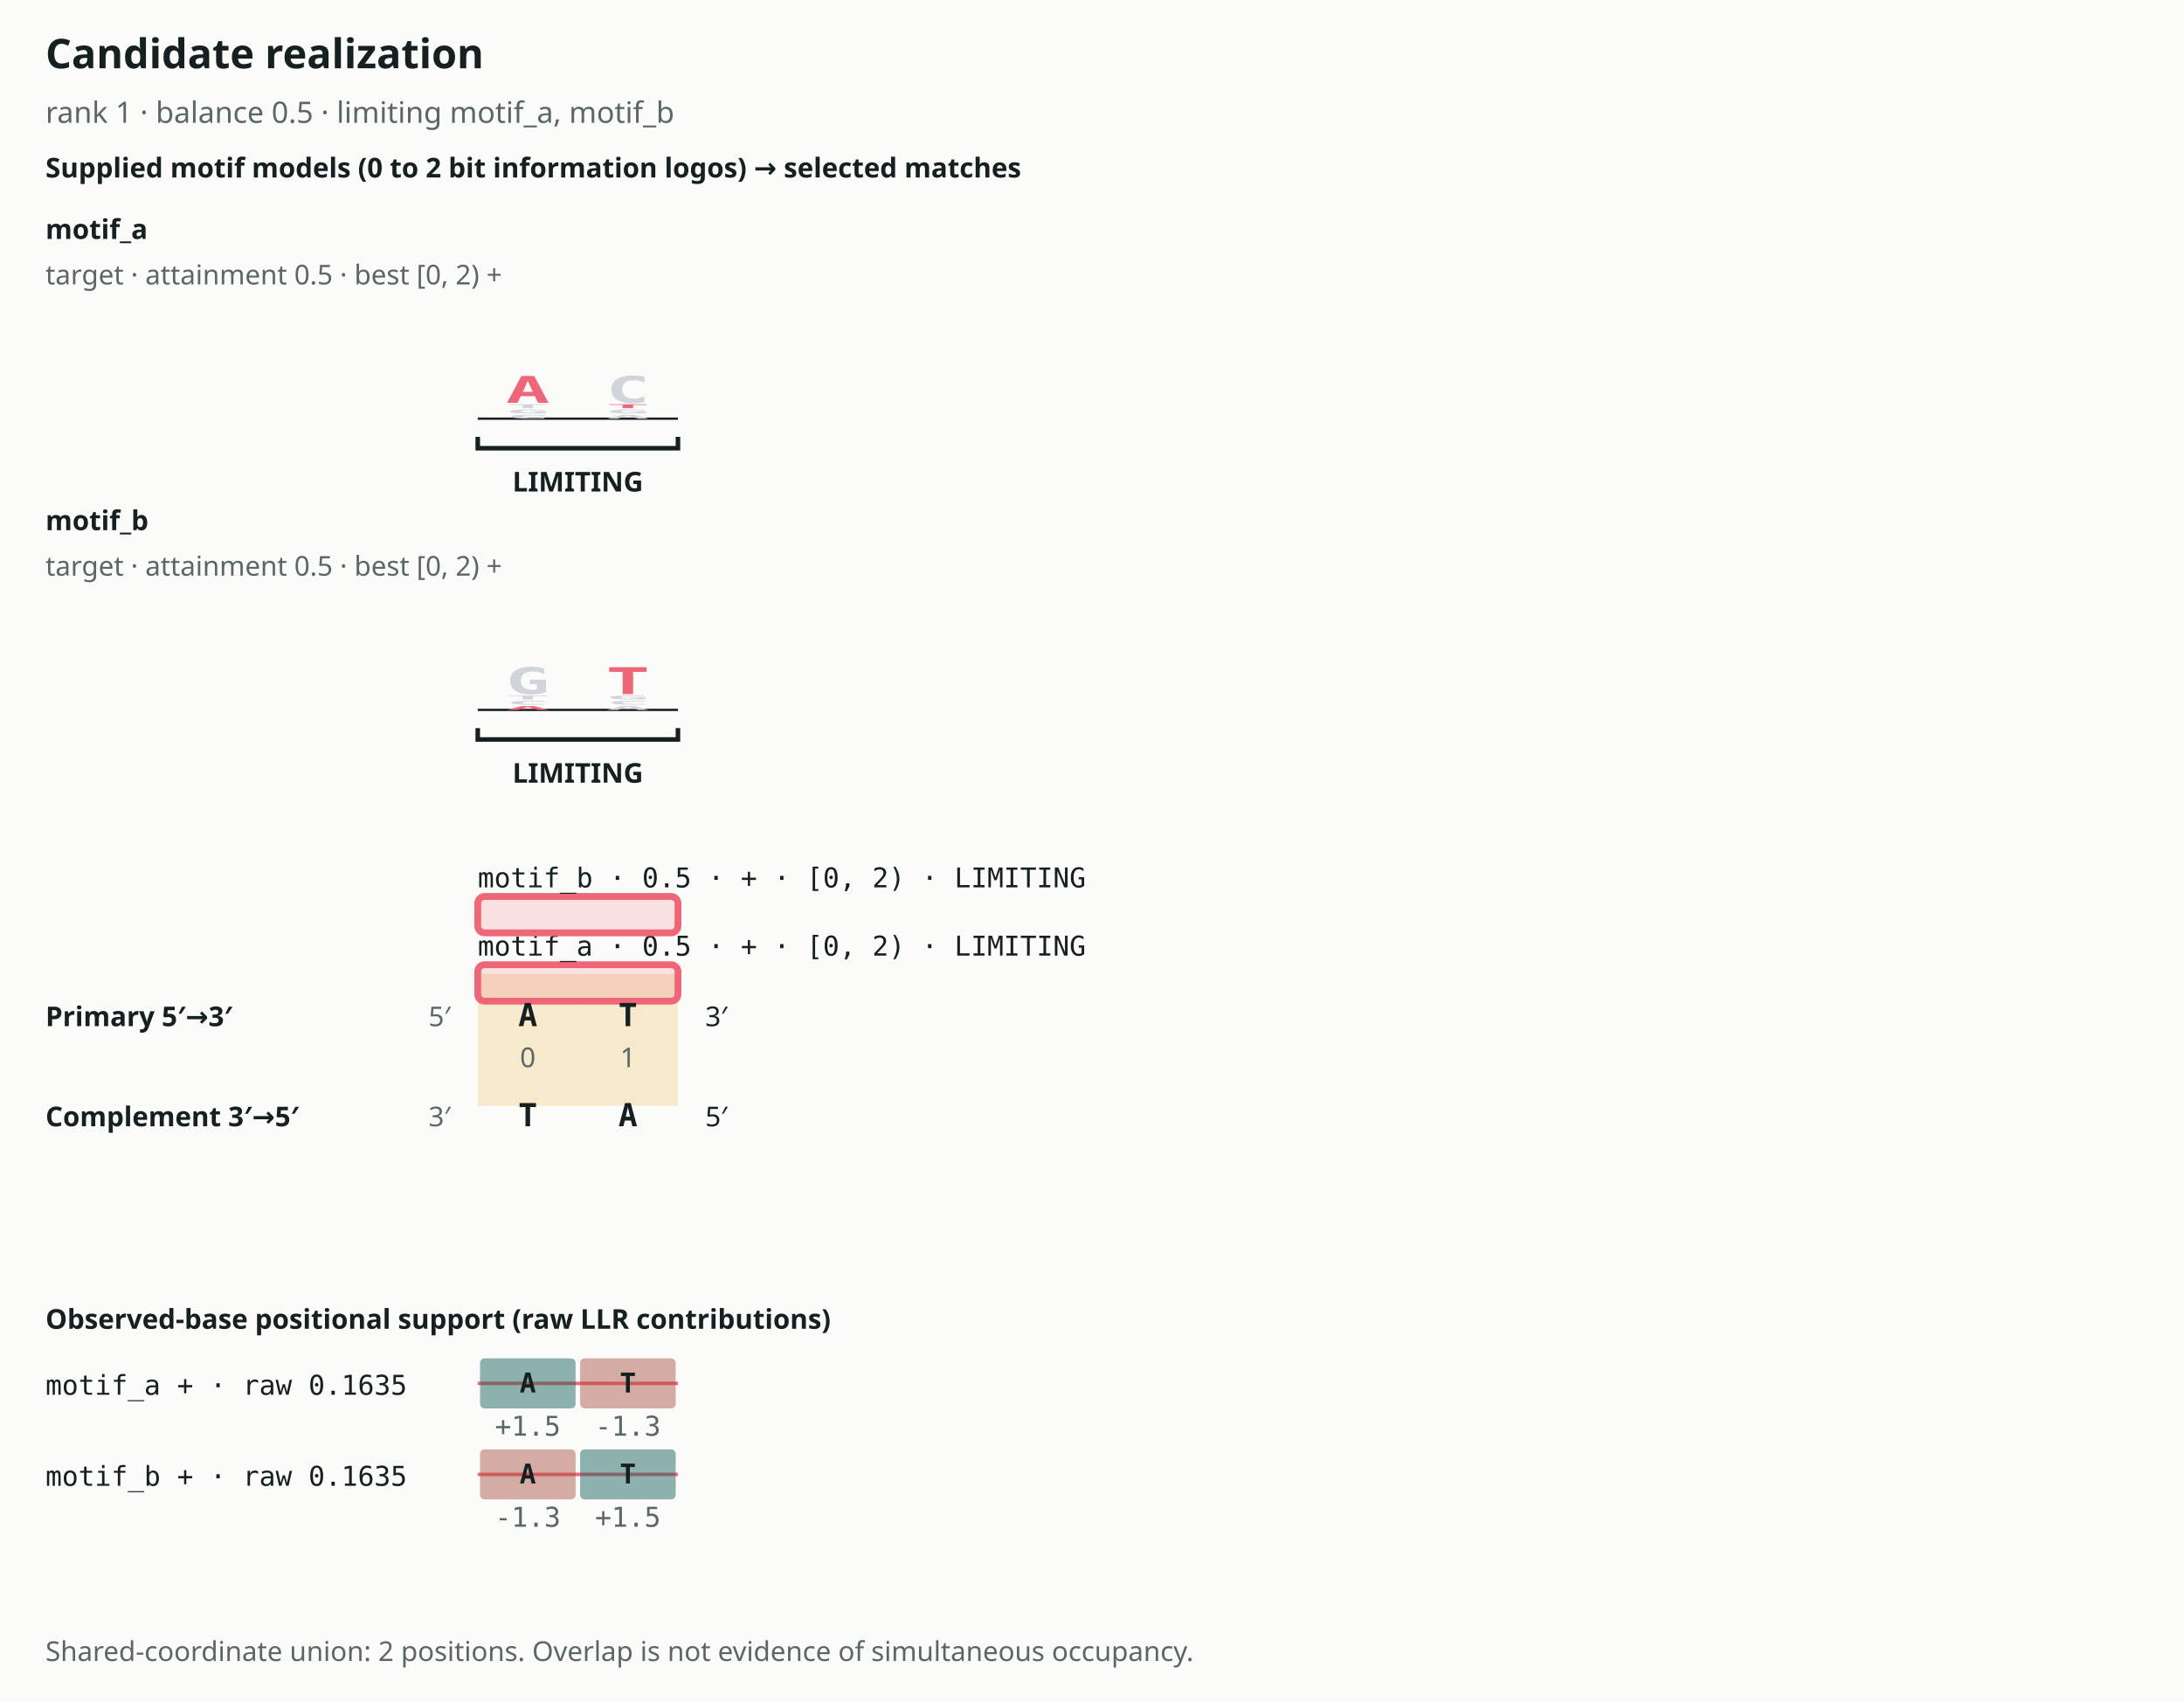
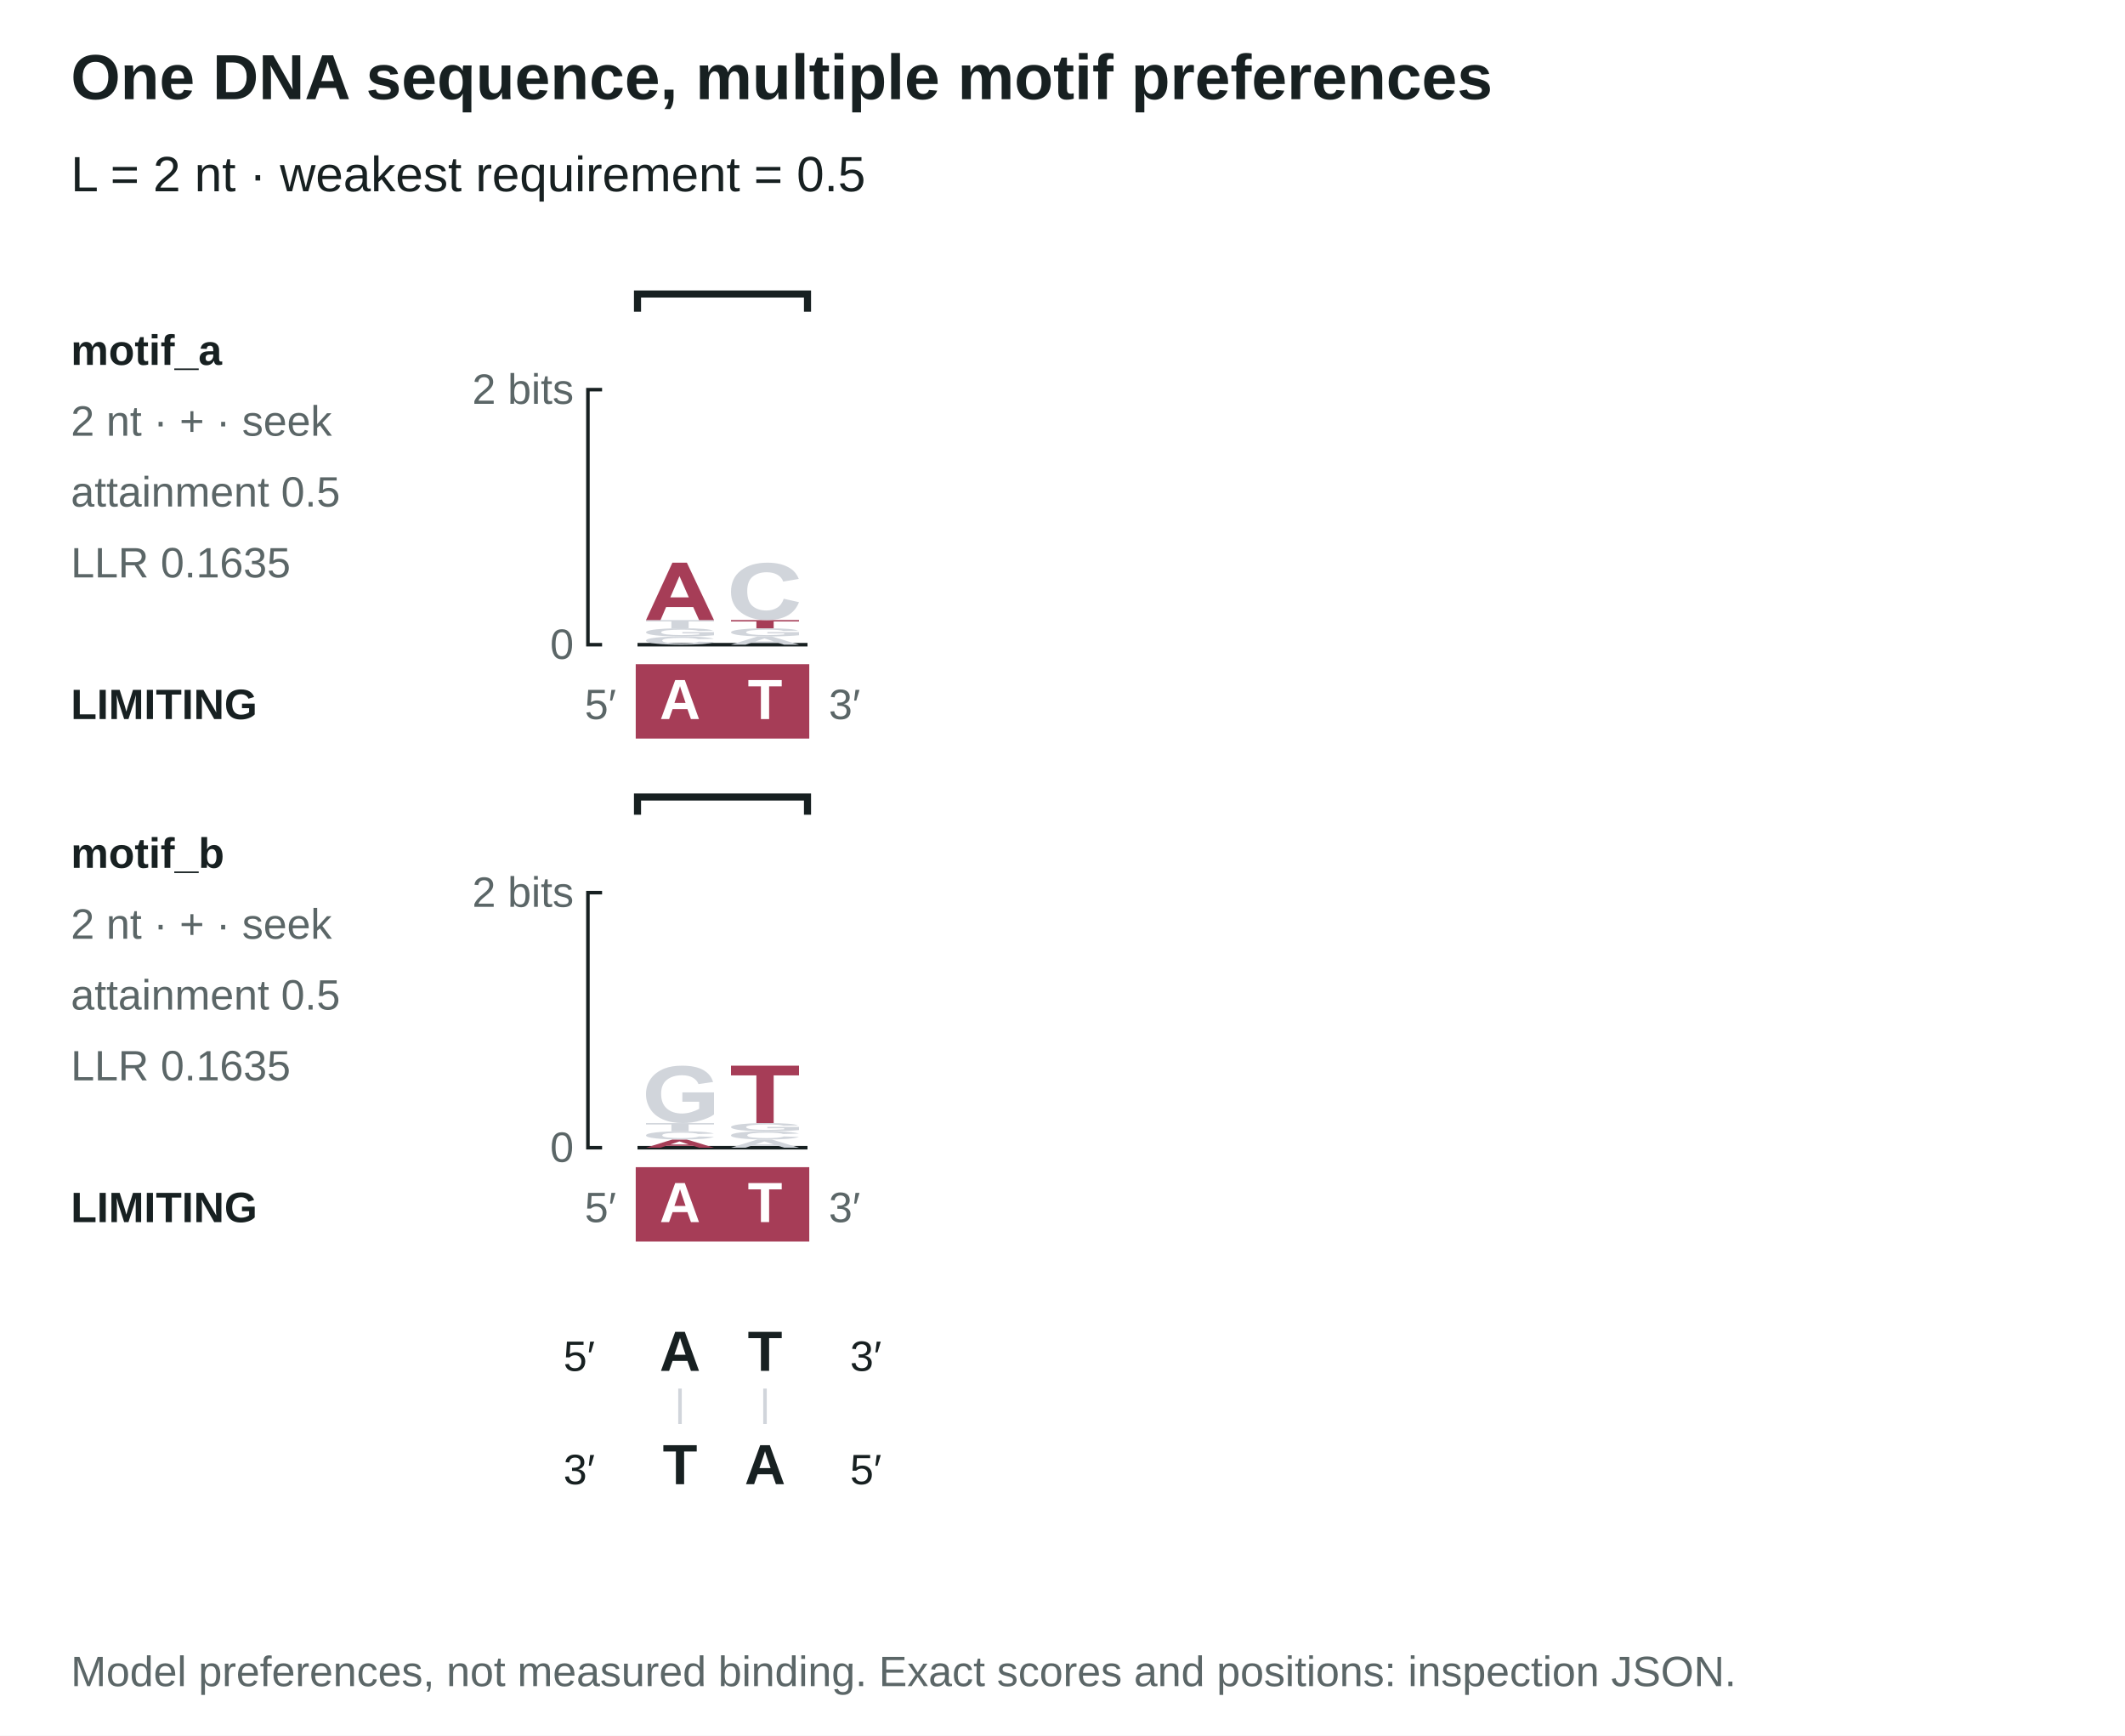
- <svg xmlns="http://www.w3.org/2000/svg" id="candidate-realization-view" width="960" height="748" viewBox="0 0 960 748" role="img" aria-labelledby="candidate-realization-title candidate-realization-desc" preserveAspectRatio="xMinYMin meet">
-   <rect width="960" height="748" fill="#FBFCFA" />
-   <text x="20.000" y="30.000" fill="#172021" font-family="system-ui,sans-serif" font-size="18" font-weight="650">Candidate realization</text>
-   <text x="20.000" y="54.000" fill="#5B6667" font-family="system-ui,sans-serif" font-size="13">rank 1 · balance 0.5 · limiting motif_a, motif_b</text>
-   <g id="motif-models" data-displayed-matches="2" data-total-matches="2">
-     <text x="20.000" y="78.000" fill="#172021" font-family="system-ui,sans-serif" font-size="12" font-weight="650">Supplied motif models (0 to 2 bit information logos) → selected matches</text>
-     <g class="motif-information-logo" data-motif-id="motif_a" data-display-convention="coordinate-aligned-information-logo" data-information-scale="uniform-background-0-to-2-bits" data-duplex-side="primary" data-motif-color="#EE6677" data-role="target" data-limiting="true" data-model-digest="2fc41ad1b159632991480eafb7bcaa52b36b08dac39d6bfda7d63c011ba503f1" data-match-start="0" data-match-end="2" data-match-strand="+">
-       <text x="20.000" y="105.000" fill="#172021" font-family="system-ui,sans-serif" font-size="12" font-weight="650">motif_a</text>
-       <text x="20.000" y="125.000" fill="#5B6667" font-family="system-ui,sans-serif" font-size="12">target · attainment 0.5 · best [0, 2) +</text>
-       <line class="information-logo-baseline" x1="210.000" y1="184" x2="298.000" y2="184" stroke="#172021" stroke-width="1" />
+ <svg xmlns="http://www.w3.org/2000/svg" id="candidate-realization-view" data-visual-contract="motif-balance.candidate-duplex/v2" width="600" height="490" viewBox="0 0 600 490" role="img" aria-labelledby="candidate-title candidate-desc">
+   <rect width="600" height="490" fill="#FFFFFF" />
+   <text x="20.000" y="28.000" fill="#172021" font-family="Arial" font-size="18" font-weight="650">One DNA sequence, multiple motif preferences</text>
+   <text x="20.000" y="54.000" fill="#172021" font-family="Arial" font-size="14">L = 2 nt · weakest requirement = 0.5</text>
+   <g id="motif-models" data-total-matches="2" data-displayed-matches="2">
+     <g class="motif-information-logo" data-motif-id="motif_a" data-display-convention="coordinate-aligned-information-logo" data-information-scale="uniform-background-0-to-2-bits" data-duplex-side="primary" data-motif-color="#A63D57" data-role="seek" data-limiting="true" data-direction="seek" data-spec-satisfaction="0.5" data-model-digest="2fc41ad1b159632991480eafb7bcaa52b36b08dac39d6bfda7d63c011ba503f1" data-match-start="0" data-match-end="2" data-match-strand="+">
+       <text x="20.000" y="103.000" fill="#172021" font-family="Arial" font-size="12" font-weight="650">motif_a</text>
+       <text x="20.000" y="123.000" fill="#5B6667" font-family="Arial" font-size="12">2 nt · + · seek</text>
+       <text x="20.000" y="143.000" fill="#5B6667" font-family="Arial" font-size="12">attainment 0.5</text>
+       <text x="20.000" y="163.000" fill="#5B6667" font-family="Arial" font-size="12">LLR 0.1635</text>
+       <g class="information-axis">
+         <path d="M 170 110 h -4 v 72 h 4" fill="none" stroke="#172021" />
+         <text x="162.000" y="186.000" fill="#5B6667" font-family="Arial" font-size="12" text-anchor="end">0</text>
+         <text x="162.000" y="114.000" fill="#5B6667" font-family="Arial" font-size="12" text-anchor="end">2 bits</text>
+       </g>
+       <line class="information-logo-baseline" x1="180.000" y1="182" x2="228.000" y2="182" stroke="#172021" stroke-width="1" />
      <g class="information-logo-column" data-motif-position="0" data-candidate-position="0" data-information-bits="0.64322035055296034" data-observed-base="A">
-         <text class="information-logo-letter" x="0" y="0" fill="#D1D5DB" font-family="ui-monospace,monospace" font-size="32" font-weight="700" text-anchor="middle" transform="translate(232.000 184.000) scale(1 0.072362)" data-base="C" data-probability="0.10000000000000001" data-height-bits="0.064322035055296031" data-observed="false">C</text>
-         <text class="information-logo-letter" x="0" y="0" fill="#D1D5DB" font-family="ui-monospace,monospace" font-size="32" font-weight="700" text-anchor="middle" transform="translate(232.000 181.684) scale(1 0.072362)" data-base="G" data-probability="0.10000000000000001" data-height-bits="0.064322035055296031" data-observed="false">G</text>
-         <text class="information-logo-letter" x="0" y="0" fill="#D1D5DB" font-family="ui-monospace,monospace" font-size="32" font-weight="700" text-anchor="middle" transform="translate(232.000 179.369) scale(1 0.072362)" data-base="T" data-probability="0.10000000000000001" data-height-bits="0.064322035055296031" data-observed="false">T</text>
-         <text class="information-logo-letter" x="0" y="0" fill="#EE6677" font-family="ui-monospace,monospace" font-size="32" font-weight="700" text-anchor="middle" transform="translate(232.000 177.053) scale(1 0.506536)" data-base="A" data-probability="0.69999999999999996" data-height-bits="0.45025424538707221" data-observed="true">A</text>
+         <path class="information-logo-letter" id="logo-motif_a-0-C" d="M77.525 62.797 100 68.799Q94.832 84.631 82.811 92.315Q70.791 100 52.31 100Q29.444 100 14.722 86.84Q0 73.681 0 50.858Q0 26.715 14.8 13.358Q29.601 0 53.72 0Q74.785 0 87.94 10.488Q95.771 16.689 99.687 28.298L76.742 32.916Q74.706 25.396 68.246 21.042Q61.785 16.689 52.545 16.689Q39.781 16.689 31.832 24.406Q23.884 32.124 23.884 49.406Q23.884 67.744 31.715 75.528Q39.546 83.311 52.075 83.311Q61.316 83.311 67.972 78.364Q74.628 73.417 77.525 62.797Z" fill="#D1D5DB" fill-rule="evenodd" data-font-family="Arial" data-font-weight="700" transform="translate(182.4 179.6844) scale(0.192 0.02315593)" data-base="C" data-probability="0.10000000000000001" data-height-bits="0.064322035055296031" data-observed="false" aria-label="C" />
+         <path class="information-logo-letter" id="logo-motif_a-0-G" d="M53.465 62.797V46.504H100V85.026Q93.217 90.963 80.343 95.482Q67.469 100 54.267 100Q37.491 100 25.018 93.635Q12.546 87.269 6.273 75.429Q0 63.588 0 49.67Q0 34.565 7.002 22.823Q14.004 11.082 27.498 4.815Q37.783 0 53.1 0Q73.012 0 84.209 7.553Q95.405 15.106 98.614 28.43L77.17 32.058Q74.909 24.934 68.673 20.811Q62.436 16.689 53.1 16.689Q38.95 16.689 30.598 24.802Q22.247 32.916 22.247 48.879Q22.247 66.095 30.708 74.703Q39.168 83.311 52.881 83.311Q59.664 83.311 66.484 80.904Q73.304 78.496 78.191 75.066V62.797Z" fill="#D1D5DB" fill-rule="evenodd" data-font-family="Arial" data-font-weight="700" transform="translate(182.4 177.3688) scale(0.192 0.02315593)" data-base="G" data-probability="0.10000000000000001" data-height-bits="0.064322035055296031" data-observed="false" aria-label="G" />
+         <path class="information-logo-letter" id="logo-motif_a-0-T" d="M37.339 100V16.917H0V0H100V16.917H62.747V100Z" fill="#D1D5DB" fill-rule="evenodd" data-font-family="Arial" data-font-weight="700" transform="translate(182.4 175.0532) scale(0.192 0.02315593)" data-base="T" data-probability="0.10000000000000001" data-height-bits="0.064322035055296031" data-observed="false" aria-label="T" />
+         <path class="information-logo-letter" id="logo-motif_a-0-A" d="M100 100H78.11L69.409 77.285H29.572L21.346 100H0L38.817 0H60.095ZM62.95 60.437 49.218 23.329 35.758 60.437Z" fill="#A63D57" fill-rule="evenodd" data-font-family="Arial" data-font-weight="700" transform="translate(182.4 158.8441) scale(0.192 0.1620915)" data-base="A" data-probability="0.69999999999999996" data-height-bits="0.45025424538707221" data-observed="true" aria-label="A" />
      </g>
      <g class="information-logo-column" data-motif-position="1" data-candidate-position="1" data-information-bits="0.64322035055296034" data-observed-base="T">
-         <text class="information-logo-letter" x="0" y="0" fill="#D1D5DB" font-family="ui-monospace,monospace" font-size="32" font-weight="700" text-anchor="middle" transform="translate(276.000 184.000) scale(1 0.072362)" data-base="A" data-probability="0.10000000000000001" data-height-bits="0.064322035055296031" data-observed="false">A</text>
-         <text class="information-logo-letter" x="0" y="0" fill="#D1D5DB" font-family="ui-monospace,monospace" font-size="32" font-weight="700" text-anchor="middle" transform="translate(276.000 181.684) scale(1 0.072362)" data-base="G" data-probability="0.10000000000000001" data-height-bits="0.064322035055296031" data-observed="false">G</text>
-         <text class="information-logo-letter" x="0" y="0" fill="#EE6677" font-family="ui-monospace,monospace" font-size="32" font-weight="700" text-anchor="middle" transform="translate(276.000 179.369) scale(1 0.072362)" data-base="T" data-probability="0.10000000000000001" data-height-bits="0.064322035055296031" data-observed="true">T</text>
-         <text class="information-logo-letter" x="0" y="0" fill="#D1D5DB" font-family="ui-monospace,monospace" font-size="32" font-weight="700" text-anchor="middle" transform="translate(276.000 177.053) scale(1 0.506536)" data-base="C" data-probability="0.69999999999999996" data-height-bits="0.45025424538707221" data-observed="false">C</text>
+         <path class="information-logo-letter" id="logo-motif_a-1-A" d="M100 100H78.11L69.409 77.285H29.572L21.346 100H0L38.817 0H60.095ZM62.95 60.437 49.218 23.329 35.758 60.437Z" fill="#D1D5DB" fill-rule="evenodd" data-font-family="Arial" data-font-weight="700" transform="translate(206.4 179.6844) scale(0.192 0.02315593)" data-base="A" data-probability="0.10000000000000001" data-height-bits="0.064322035055296031" data-observed="false" aria-label="A" />
+         <path class="information-logo-letter" id="logo-motif_a-1-G" d="M53.465 62.797V46.504H100V85.026Q93.217 90.963 80.343 95.482Q67.469 100 54.267 100Q37.491 100 25.018 93.635Q12.546 87.269 6.273 75.429Q0 63.588 0 49.67Q0 34.565 7.002 22.823Q14.004 11.082 27.498 4.815Q37.783 0 53.1 0Q73.012 0 84.209 7.553Q95.405 15.106 98.614 28.43L77.17 32.058Q74.909 24.934 68.673 20.811Q62.436 16.689 53.1 16.689Q38.95 16.689 30.598 24.802Q22.247 32.916 22.247 48.879Q22.247 66.095 30.708 74.703Q39.168 83.311 52.881 83.311Q59.664 83.311 66.484 80.904Q73.304 78.496 78.191 75.066V62.797Z" fill="#D1D5DB" fill-rule="evenodd" data-font-family="Arial" data-font-weight="700" transform="translate(206.4 177.3688) scale(0.192 0.02315593)" data-base="G" data-probability="0.10000000000000001" data-height-bits="0.064322035055296031" data-observed="false" aria-label="G" />
+         <path class="information-logo-letter" id="logo-motif_a-1-T" d="M37.339 100V16.917H0V0H100V16.917H62.747V100Z" fill="#A63D57" fill-rule="evenodd" data-font-family="Arial" data-font-weight="700" transform="translate(206.4 175.0532) scale(0.192 0.02315593)" data-base="T" data-probability="0.10000000000000001" data-height-bits="0.064322035055296031" data-observed="true" aria-label="T" />
+         <path class="information-logo-letter" id="logo-motif_a-1-C" d="M77.525 62.797 100 68.799Q94.832 84.631 82.811 92.315Q70.791 100 52.31 100Q29.444 100 14.722 86.84Q0 73.681 0 50.858Q0 26.715 14.8 13.358Q29.601 0 53.72 0Q74.785 0 87.94 10.488Q95.771 16.689 99.687 28.298L76.742 32.916Q74.706 25.396 68.246 21.042Q61.785 16.689 52.545 16.689Q39.781 16.689 31.832 24.406Q23.884 32.124 23.884 49.406Q23.884 67.744 31.715 75.528Q39.546 83.311 52.075 83.311Q61.316 83.311 67.972 78.364Q74.628 73.417 77.525 62.797Z" fill="#D1D5DB" fill-rule="evenodd" data-font-family="Arial" data-font-weight="700" transform="translate(206.4 158.8441) scale(0.192 0.1620915)" data-base="C" data-probability="0.69999999999999996" data-height-bits="0.45025424538707221" data-observed="false" aria-label="C" />
      </g>
-       <path class="limiting-marker" d="M 210.000 192.000 v 5 h 88.000 v -5" fill="none" stroke="#172021" stroke-width="2" />
-       <text x="254.000" y="216.000" fill="#172021" font-family="system-ui,sans-serif" font-size="12" text-anchor="middle" font-weight="700">LIMITING</text>
+       <path class="limiting-marker" d="M 180.000 88.000 v -5 h 48.000 v 5" fill="none" stroke="#172021" stroke-width="2" />
+       <text x="20.000" y="203.000" fill="#172021" font-family="Arial" font-size="12" font-weight="700">LIMITING</text>
    </g>
-     <g class="motif-information-logo" data-motif-id="motif_b" data-display-convention="coordinate-aligned-information-logo" data-information-scale="uniform-background-0-to-2-bits" data-duplex-side="primary" data-motif-color="#EE6677" data-role="target" data-limiting="true" data-model-digest="b2b844ddcf2f87dd0aa980f56214e41b6c06f7f72086b5858319b219a2504382" data-match-start="0" data-match-end="2" data-match-strand="+">
-       <text x="20.000" y="233.000" fill="#172021" font-family="system-ui,sans-serif" font-size="12" font-weight="650">motif_b</text>
-       <text x="20.000" y="253.000" fill="#5B6667" font-family="system-ui,sans-serif" font-size="12">target · attainment 0.5 · best [0, 2) +</text>
-       <line class="information-logo-baseline" x1="210.000" y1="312" x2="298.000" y2="312" stroke="#172021" stroke-width="1" />
+     <g class="motif-match" data-motif-id="motif_a" data-motif-color="#A63D57" data-start="0" data-end="2" data-strand="+">
+       <rect x="180" y="188" width="48" height="20" fill="#A63D57" stroke="#A63D57" />
+       <text x="192.000" y="203.000" fill="#FFFFFF" font-family="Arial" font-size="16" text-anchor="middle" font-weight="650" class="match-window-base" data-candidate-position="0">A</text>
+       <text x="216.000" y="203.000" fill="#FFFFFF" font-family="Arial" font-size="16" text-anchor="middle" font-weight="650" class="match-window-base" data-candidate-position="1">T</text>
+       <text x="174.000" y="203.000" fill="#5B6667" font-family="Arial" font-size="12" text-anchor="end">5′</text>
+       <text x="234.000" y="203.000" fill="#5B6667" font-family="Arial" font-size="12">3′</text>
+     </g>
+     <g class="motif-information-logo" data-motif-id="motif_b" data-display-convention="coordinate-aligned-information-logo" data-information-scale="uniform-background-0-to-2-bits" data-duplex-side="primary" data-motif-color="#A63D57" data-role="seek" data-limiting="true" data-direction="seek" data-spec-satisfaction="0.5" data-model-digest="b2b844ddcf2f87dd0aa980f56214e41b6c06f7f72086b5858319b219a2504382" data-match-start="0" data-match-end="2" data-match-strand="+">
+       <text x="20.000" y="245.000" fill="#172021" font-family="Arial" font-size="12" font-weight="650">motif_b</text>
+       <text x="20.000" y="265.000" fill="#5B6667" font-family="Arial" font-size="12">2 nt · + · seek</text>
+       <text x="20.000" y="285.000" fill="#5B6667" font-family="Arial" font-size="12">attainment 0.5</text>
+       <text x="20.000" y="305.000" fill="#5B6667" font-family="Arial" font-size="12">LLR 0.1635</text>
+       <g class="information-axis">
+         <path d="M 170 252 h -4 v 72 h 4" fill="none" stroke="#172021" />
+         <text x="162.000" y="328.000" fill="#5B6667" font-family="Arial" font-size="12" text-anchor="end">0</text>
+         <text x="162.000" y="256.000" fill="#5B6667" font-family="Arial" font-size="12" text-anchor="end">2 bits</text>
+       </g>
+       <line class="information-logo-baseline" x1="180.000" y1="324" x2="228.000" y2="324" stroke="#172021" stroke-width="1" />
      <g class="information-logo-column" data-motif-position="0" data-candidate-position="0" data-information-bits="0.64322035055296034" data-observed-base="A">
-         <text class="information-logo-letter" x="0" y="0" fill="#EE6677" font-family="ui-monospace,monospace" font-size="32" font-weight="700" text-anchor="middle" transform="translate(232.000 312.000) scale(1 0.072362)" data-base="A" data-probability="0.10000000000000001" data-height-bits="0.064322035055296031" data-observed="true">A</text>
-         <text class="information-logo-letter" x="0" y="0" fill="#D1D5DB" font-family="ui-monospace,monospace" font-size="32" font-weight="700" text-anchor="middle" transform="translate(232.000 309.684) scale(1 0.072362)" data-base="C" data-probability="0.10000000000000001" data-height-bits="0.064322035055296031" data-observed="false">C</text>
-         <text class="information-logo-letter" x="0" y="0" fill="#D1D5DB" font-family="ui-monospace,monospace" font-size="32" font-weight="700" text-anchor="middle" transform="translate(232.000 307.369) scale(1 0.072362)" data-base="T" data-probability="0.10000000000000001" data-height-bits="0.064322035055296031" data-observed="false">T</text>
-         <text class="information-logo-letter" x="0" y="0" fill="#D1D5DB" font-family="ui-monospace,monospace" font-size="32" font-weight="700" text-anchor="middle" transform="translate(232.000 305.053) scale(1 0.506536)" data-base="G" data-probability="0.69999999999999996" data-height-bits="0.45025424538707221" data-observed="false">G</text>
+         <path class="information-logo-letter" id="logo-motif_b-0-A" d="M100 100H78.11L69.409 77.285H29.572L21.346 100H0L38.817 0H60.095ZM62.95 60.437 49.218 23.329 35.758 60.437Z" fill="#A63D57" fill-rule="evenodd" data-font-family="Arial" data-font-weight="700" transform="translate(182.4 321.6844) scale(0.192 0.02315593)" data-base="A" data-probability="0.10000000000000001" data-height-bits="0.064322035055296031" data-observed="true" aria-label="A" />
+         <path class="information-logo-letter" id="logo-motif_b-0-C" d="M77.525 62.797 100 68.799Q94.832 84.631 82.811 92.315Q70.791 100 52.31 100Q29.444 100 14.722 86.84Q0 73.681 0 50.858Q0 26.715 14.8 13.358Q29.601 0 53.72 0Q74.785 0 87.94 10.488Q95.771 16.689 99.687 28.298L76.742 32.916Q74.706 25.396 68.246 21.042Q61.785 16.689 52.545 16.689Q39.781 16.689 31.832 24.406Q23.884 32.124 23.884 49.406Q23.884 67.744 31.715 75.528Q39.546 83.311 52.075 83.311Q61.316 83.311 67.972 78.364Q74.628 73.417 77.525 62.797Z" fill="#D1D5DB" fill-rule="evenodd" data-font-family="Arial" data-font-weight="700" transform="translate(182.4 319.3688) scale(0.192 0.02315593)" data-base="C" data-probability="0.10000000000000001" data-height-bits="0.064322035055296031" data-observed="false" aria-label="C" />
+         <path class="information-logo-letter" id="logo-motif_b-0-T" d="M37.339 100V16.917H0V0H100V16.917H62.747V100Z" fill="#D1D5DB" fill-rule="evenodd" data-font-family="Arial" data-font-weight="700" transform="translate(182.4 317.0532) scale(0.192 0.02315593)" data-base="T" data-probability="0.10000000000000001" data-height-bits="0.064322035055296031" data-observed="false" aria-label="T" />
+         <path class="information-logo-letter" id="logo-motif_b-0-G" d="M53.465 62.797V46.504H100V85.026Q93.217 90.963 80.343 95.482Q67.469 100 54.267 100Q37.491 100 25.018 93.635Q12.546 87.269 6.273 75.429Q0 63.588 0 49.67Q0 34.565 7.002 22.823Q14.004 11.082 27.498 4.815Q37.783 0 53.1 0Q73.012 0 84.209 7.553Q95.405 15.106 98.614 28.43L77.17 32.058Q74.909 24.934 68.673 20.811Q62.436 16.689 53.1 16.689Q38.95 16.689 30.598 24.802Q22.247 32.916 22.247 48.879Q22.247 66.095 30.708 74.703Q39.168 83.311 52.881 83.311Q59.664 83.311 66.484 80.904Q73.304 78.496 78.191 75.066V62.797Z" fill="#D1D5DB" fill-rule="evenodd" data-font-family="Arial" data-font-weight="700" transform="translate(182.4 300.8441) scale(0.192 0.1620915)" data-base="G" data-probability="0.69999999999999996" data-height-bits="0.45025424538707221" data-observed="false" aria-label="G" />
      </g>
      <g class="information-logo-column" data-motif-position="1" data-candidate-position="1" data-information-bits="0.64322035055296034" data-observed-base="T">
-         <text class="information-logo-letter" x="0" y="0" fill="#D1D5DB" font-family="ui-monospace,monospace" font-size="32" font-weight="700" text-anchor="middle" transform="translate(276.000 312.000) scale(1 0.072362)" data-base="A" data-probability="0.10000000000000001" data-height-bits="0.064322035055296031" data-observed="false">A</text>
-         <text class="information-logo-letter" x="0" y="0" fill="#D1D5DB" font-family="ui-monospace,monospace" font-size="32" font-weight="700" text-anchor="middle" transform="translate(276.000 309.684) scale(1 0.072362)" data-base="C" data-probability="0.10000000000000001" data-height-bits="0.064322035055296031" data-observed="false">C</text>
-         <text class="information-logo-letter" x="0" y="0" fill="#D1D5DB" font-family="ui-monospace,monospace" font-size="32" font-weight="700" text-anchor="middle" transform="translate(276.000 307.369) scale(1 0.072362)" data-base="G" data-probability="0.10000000000000001" data-height-bits="0.064322035055296031" data-observed="false">G</text>
-         <text class="information-logo-letter" x="0" y="0" fill="#EE6677" font-family="ui-monospace,monospace" font-size="32" font-weight="700" text-anchor="middle" transform="translate(276.000 305.053) scale(1 0.506536)" data-base="T" data-probability="0.69999999999999996" data-height-bits="0.45025424538707221" data-observed="true">T</text>
+         <path class="information-logo-letter" id="logo-motif_b-1-A" d="M100 100H78.11L69.409 77.285H29.572L21.346 100H0L38.817 0H60.095ZM62.95 60.437 49.218 23.329 35.758 60.437Z" fill="#D1D5DB" fill-rule="evenodd" data-font-family="Arial" data-font-weight="700" transform="translate(206.4 321.6844) scale(0.192 0.02315593)" data-base="A" data-probability="0.10000000000000001" data-height-bits="0.064322035055296031" data-observed="false" aria-label="A" />
+         <path class="information-logo-letter" id="logo-motif_b-1-C" d="M77.525 62.797 100 68.799Q94.832 84.631 82.811 92.315Q70.791 100 52.31 100Q29.444 100 14.722 86.84Q0 73.681 0 50.858Q0 26.715 14.8 13.358Q29.601 0 53.72 0Q74.785 0 87.94 10.488Q95.771 16.689 99.687 28.298L76.742 32.916Q74.706 25.396 68.246 21.042Q61.785 16.689 52.545 16.689Q39.781 16.689 31.832 24.406Q23.884 32.124 23.884 49.406Q23.884 67.744 31.715 75.528Q39.546 83.311 52.075 83.311Q61.316 83.311 67.972 78.364Q74.628 73.417 77.525 62.797Z" fill="#D1D5DB" fill-rule="evenodd" data-font-family="Arial" data-font-weight="700" transform="translate(206.4 319.3688) scale(0.192 0.02315593)" data-base="C" data-probability="0.10000000000000001" data-height-bits="0.064322035055296031" data-observed="false" aria-label="C" />
+         <path class="information-logo-letter" id="logo-motif_b-1-G" d="M53.465 62.797V46.504H100V85.026Q93.217 90.963 80.343 95.482Q67.469 100 54.267 100Q37.491 100 25.018 93.635Q12.546 87.269 6.273 75.429Q0 63.588 0 49.67Q0 34.565 7.002 22.823Q14.004 11.082 27.498 4.815Q37.783 0 53.1 0Q73.012 0 84.209 7.553Q95.405 15.106 98.614 28.43L77.17 32.058Q74.909 24.934 68.673 20.811Q62.436 16.689 53.1 16.689Q38.95 16.689 30.598 24.802Q22.247 32.916 22.247 48.879Q22.247 66.095 30.708 74.703Q39.168 83.311 52.881 83.311Q59.664 83.311 66.484 80.904Q73.304 78.496 78.191 75.066V62.797Z" fill="#D1D5DB" fill-rule="evenodd" data-font-family="Arial" data-font-weight="700" transform="translate(206.4 317.0532) scale(0.192 0.02315593)" data-base="G" data-probability="0.10000000000000001" data-height-bits="0.064322035055296031" data-observed="false" aria-label="G" />
+         <path class="information-logo-letter" id="logo-motif_b-1-T" d="M37.339 100V16.917H0V0H100V16.917H62.747V100Z" fill="#A63D57" fill-rule="evenodd" data-font-family="Arial" data-font-weight="700" transform="translate(206.4 300.8441) scale(0.192 0.1620915)" data-base="T" data-probability="0.69999999999999996" data-height-bits="0.45025424538707221" data-observed="true" aria-label="T" />
      </g>
-       <path class="limiting-marker" d="M 210.000 320.000 v 5 h 88.000 v -5" fill="none" stroke="#172021" stroke-width="2" />
-       <text x="254.000" y="344.000" fill="#172021" font-family="system-ui,sans-serif" font-size="12" text-anchor="middle" font-weight="700">LIMITING</text>
+       <path class="limiting-marker" d="M 180.000 230.000 v -5 h 48.000 v 5" fill="none" stroke="#172021" stroke-width="2" />
+       <text x="20.000" y="345.000" fill="#172021" font-family="Arial" font-size="12" font-weight="700">LIMITING</text>
+     </g>
+     <g class="motif-match" data-motif-id="motif_b" data-motif-color="#A63D57" data-start="0" data-end="2" data-strand="+">
+       <rect x="180" y="330" width="48" height="20" fill="#A63D57" stroke="#A63D57" />
+       <text x="192.000" y="345.000" fill="#FFFFFF" font-family="Arial" font-size="16" text-anchor="middle" font-weight="650" class="match-window-base" data-candidate-position="0">A</text>
+       <text x="216.000" y="345.000" fill="#FFFFFF" font-family="Arial" font-size="16" text-anchor="middle" font-weight="650" class="match-window-base" data-candidate-position="1">T</text>
+       <text x="174.000" y="345.000" fill="#5B6667" font-family="Arial" font-size="12" text-anchor="end">5′</text>
+       <text x="234.000" y="345.000" fill="#5B6667" font-family="Arial" font-size="12">3′</text>
    </g>
  </g>
-   <g id="shared-coordinates">
-     <rect x="210" y="428" width="44" height="58" fill="#F3D9A6" fill-opacity=".55" data-candidate-position="0" />
-     <rect x="254" y="428" width="44" height="58" fill="#F3D9A6" fill-opacity=".55" data-candidate-position="1" />
+   <g id="duplex">
+     <g id="primary-sequence">
+       <text x="168.000" y="387.000" fill="#172021" font-family="Arial" font-size="12" text-anchor="end">5′</text>
+       <text x="192.000" y="387.000" fill="#172021" font-family="Arial" font-size="16" text-anchor="middle" font-weight="650" data-candidate-position="0">A</text>
+       <text x="216.000" y="387.000" fill="#172021" font-family="Arial" font-size="16" text-anchor="middle" font-weight="650" data-candidate-position="1">T</text>
+       <text x="240.000" y="387.000" fill="#172021" font-family="Arial" font-size="12">3′</text>
+     </g>
+     <g id="complementary-sequence">
+       <text x="168.000" y="419.000" fill="#172021" font-family="Arial" font-size="12" text-anchor="end">3′</text>
+       <text x="192.000" y="419.000" fill="#172021" font-family="Arial" font-size="16" text-anchor="middle" font-weight="650" data-candidate-position="0">T</text>
+       <text x="216.000" y="419.000" fill="#172021" font-family="Arial" font-size="16" text-anchor="middle" font-weight="650" data-candidate-position="1">A</text>
+       <text x="240.000" y="419.000" fill="#172021" font-family="Arial" font-size="12">5′</text>
+     </g>
+     <line x1="192.0" x2="192.0" y1="392" y2="402" stroke="#D1D5DB" />
+     <line x1="216.0" x2="216.0" y1="392" y2="402" stroke="#D1D5DB" />
  </g>
-   <g id="forward-matches">
-     <g class="motif-match" data-motif-id="motif_a" data-motif-color="#EE6677" data-limiting="true" data-start="0" data-end="2" data-strand="+">
-       <rect x="210" y="424" width="88" height="16" rx="3" fill="#EE6677" fill-opacity=".18" stroke="#EE6677" stroke-width="3" />
-       <text x="210.000" y="420.000" fill="#172021" font-family="ui-monospace,monospace" font-size="12">motif_a · 0.5 · + · [0, 2) · LIMITING</text>
-     </g>
-     <g class="motif-match" data-motif-id="motif_b" data-motif-color="#EE6677" data-limiting="true" data-start="0" data-end="2" data-strand="+">
-       <rect x="210" y="394" width="88" height="16" rx="3" fill="#EE6677" fill-opacity=".18" stroke="#EE6677" stroke-width="3" />
-       <text x="210.000" y="390.000" fill="#172021" font-family="ui-monospace,monospace" font-size="12">motif_b · 0.5 · + · [0, 2) · LIMITING</text>
-     </g>
-   </g>
-   <g id="primary-sequence">
-     <text x="20.000" y="451.000" fill="#172021" font-family="system-ui,sans-serif" font-size="12" font-weight="650">Primary 5′→3′</text>
-     <text x="198.000" y="451.000" fill="#5B6667" font-family="system-ui,sans-serif" font-size="12" text-anchor="end">5′</text>
-     <text x="232.000" y="451.000" fill="#172021" font-family="ui-monospace,monospace" font-size="14" text-anchor="middle" font-weight="650" data-candidate-position="0">A</text>
-     <text x="232.000" y="469.000" fill="#5B6667" font-family="system-ui,sans-serif" font-size="12" text-anchor="middle">0</text>
-     <text x="276.000" y="451.000" fill="#172021" font-family="ui-monospace,monospace" font-size="14" text-anchor="middle" font-weight="650" data-candidate-position="1">T</text>
-     <text x="276.000" y="469.000" fill="#5B6667" font-family="system-ui,sans-serif" font-size="12" text-anchor="middle">1</text>
-     <text x="310.000" y="451.000" fill="#172021" font-family="system-ui,sans-serif" font-size="12">3′</text>
-   </g>
-   <g id="complementary-sequence">
-     <text x="20.000" y="495.000" fill="#172021" font-family="system-ui,sans-serif" font-size="12" font-weight="650">Complement 3′→5′</text>
-     <text x="198.000" y="495.000" fill="#5B6667" font-family="system-ui,sans-serif" font-size="12" text-anchor="end">3′</text>
-     <text x="232.000" y="495.000" fill="#172021" font-family="ui-monospace,monospace" font-size="14" text-anchor="middle" font-weight="650" data-candidate-position="0">T</text>
-     <text x="276.000" y="495.000" fill="#172021" font-family="ui-monospace,monospace" font-size="14" text-anchor="middle" font-weight="650" data-candidate-position="1">A</text>
-     <text x="310.000" y="495.000" fill="#172021" font-family="system-ui,sans-serif" font-size="12">5′</text>
-   </g>
-   <g id="reverse-matches" />
-   <g id="position-support" data-cell-width="44">
-     <text x="20.000" y="584.000" fill="#172021" font-family="system-ui,sans-serif" font-size="12" font-weight="650">Observed-base positional support (raw LLR contributions)</text>
-     <g class="position-support-row" data-motif-id="motif_a" data-motif-color="#EE6677">
-       <text x="20.000" y="613.000" fill="#172021" font-family="ui-monospace,monospace" font-size="12">motif_a + · raw 0.1635</text>
-       <line x1="210" y1="608" x2="298" y2="608" stroke="#EE6677" stroke-width="1.5" />
-       <rect x="211" y="597" width="42" height="22" rx="2" fill="#16635B" fill-opacity="0.477" data-motif-position="0" data-candidate-position="0" data-llr-contribution="1.4854268271702418" />
-       <text x="232.000" y="612.000" fill="#172021" font-family="ui-monospace,monospace" font-size="12" text-anchor="middle" font-weight="650">A</text>
-       <text x="232.000" y="631.000" fill="#5B6667" font-family="ui-monospace,monospace" font-size="12" text-anchor="middle" class="llr-contribution-label" data-motif-position="0" data-candidate-position="0">+1.5</text>
-       <rect x="255" y="597" width="42" height="22" rx="2" fill="#A44838" fill-opacity="0.444" data-motif-position="1" data-candidate-position="1" data-llr-contribution="-1.3219280948873622" />
-       <text x="276.000" y="612.000" fill="#172021" font-family="ui-monospace,monospace" font-size="12" text-anchor="middle" font-weight="650">T</text>
-       <text x="276.000" y="631.000" fill="#5B6667" font-family="ui-monospace,monospace" font-size="12" text-anchor="middle" class="llr-contribution-label" data-motif-position="1" data-candidate-position="1">-1.3</text>
-     </g>
-     <g class="position-support-row" data-motif-id="motif_b" data-motif-color="#EE6677">
-       <text x="20.000" y="653.000" fill="#172021" font-family="ui-monospace,monospace" font-size="12">motif_b + · raw 0.1635</text>
-       <line x1="210" y1="648" x2="298" y2="648" stroke="#EE6677" stroke-width="1.5" />
-       <rect x="211" y="637" width="42" height="22" rx="2" fill="#A44838" fill-opacity="0.444" data-motif-position="0" data-candidate-position="0" data-llr-contribution="-1.3219280948873622" />
-       <text x="232.000" y="652.000" fill="#172021" font-family="ui-monospace,monospace" font-size="12" text-anchor="middle" font-weight="650">A</text>
-       <text x="232.000" y="671.000" fill="#5B6667" font-family="ui-monospace,monospace" font-size="12" text-anchor="middle" class="llr-contribution-label" data-motif-position="0" data-candidate-position="0">-1.3</text>
-       <rect x="255" y="637" width="42" height="22" rx="2" fill="#16635B" fill-opacity="0.477" data-motif-position="1" data-candidate-position="1" data-llr-contribution="1.4854268271702418" />
-       <text x="276.000" y="652.000" fill="#172021" font-family="ui-monospace,monospace" font-size="12" text-anchor="middle" font-weight="650">T</text>
-       <text x="276.000" y="671.000" fill="#5B6667" font-family="ui-monospace,monospace" font-size="12" text-anchor="middle" class="llr-contribution-label" data-motif-position="1" data-candidate-position="1">+1.5</text>
-     </g>
-   </g>
-   <text x="20.000" y="730.000" fill="#5B6667" font-family="system-ui,sans-serif" font-size="12">Shared-coordinate union: 2 positions. Overlap is not evidence of simultaneous occupancy.</text>
+   <text x="20.000" y="476.000" fill="#5B6667" font-family="Arial" font-size="12">Model preferences, not measured binding. Exact scores and positions: inspection JSON.</text>
</svg>
